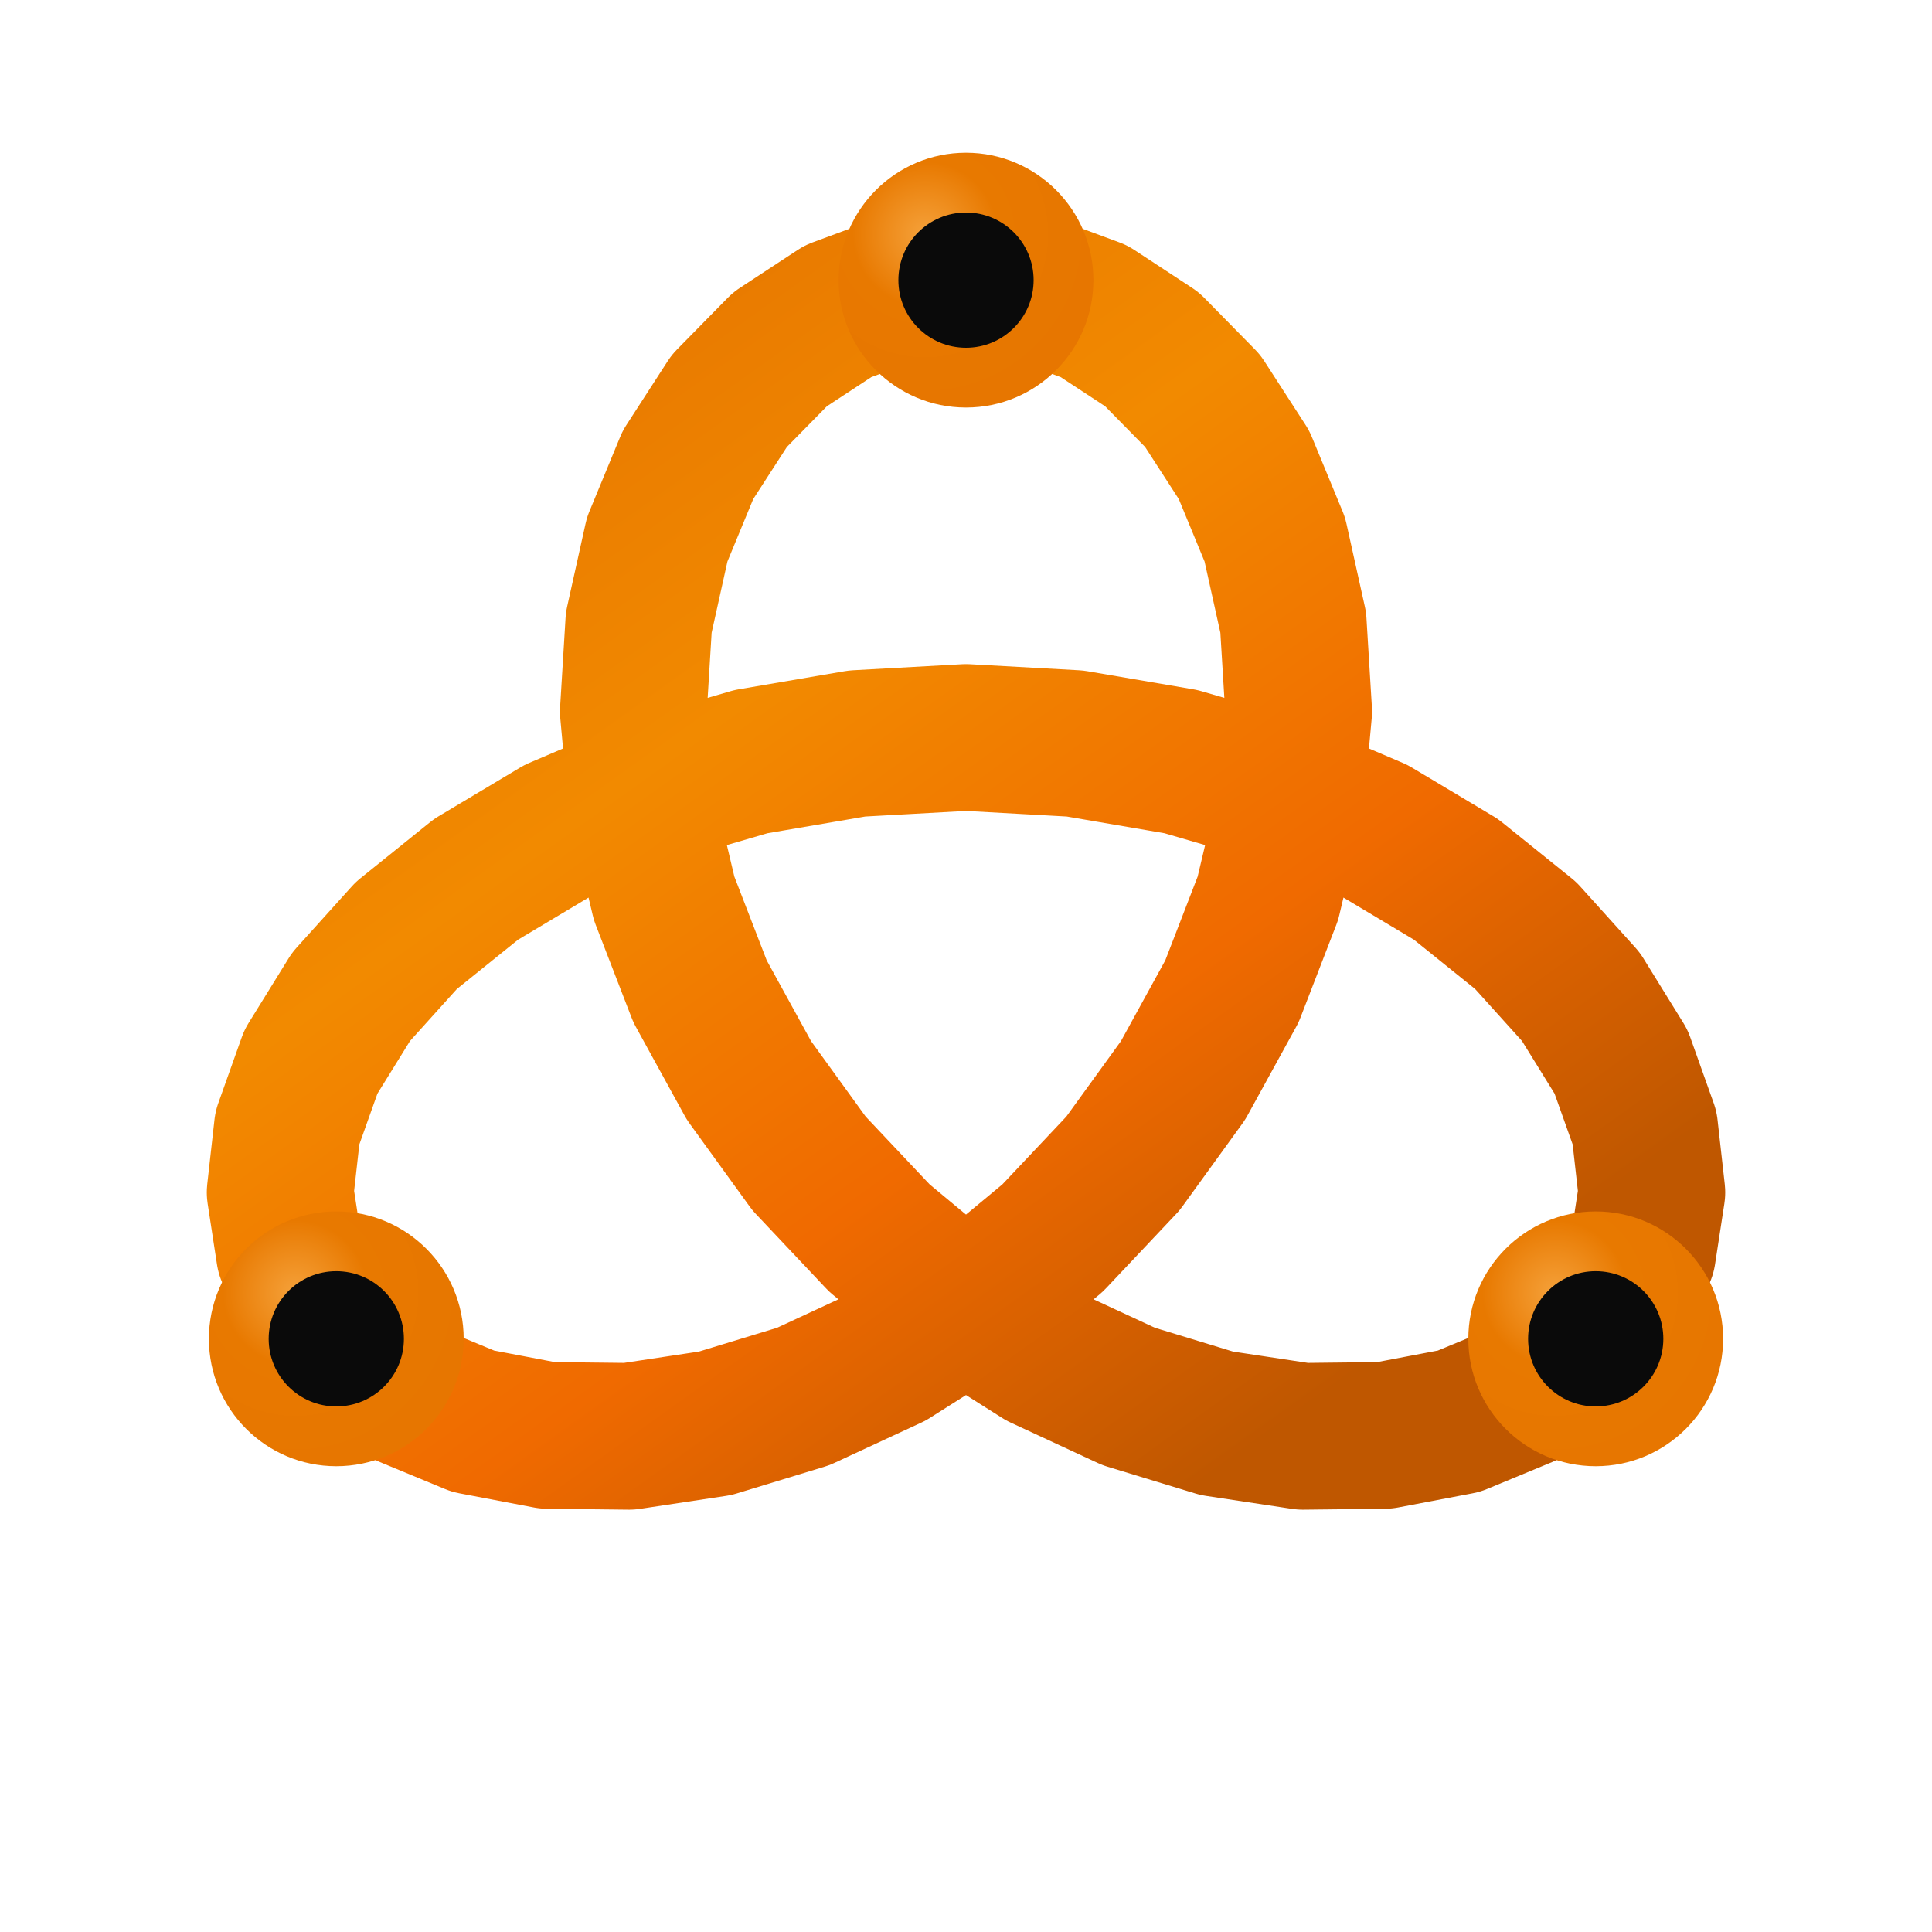
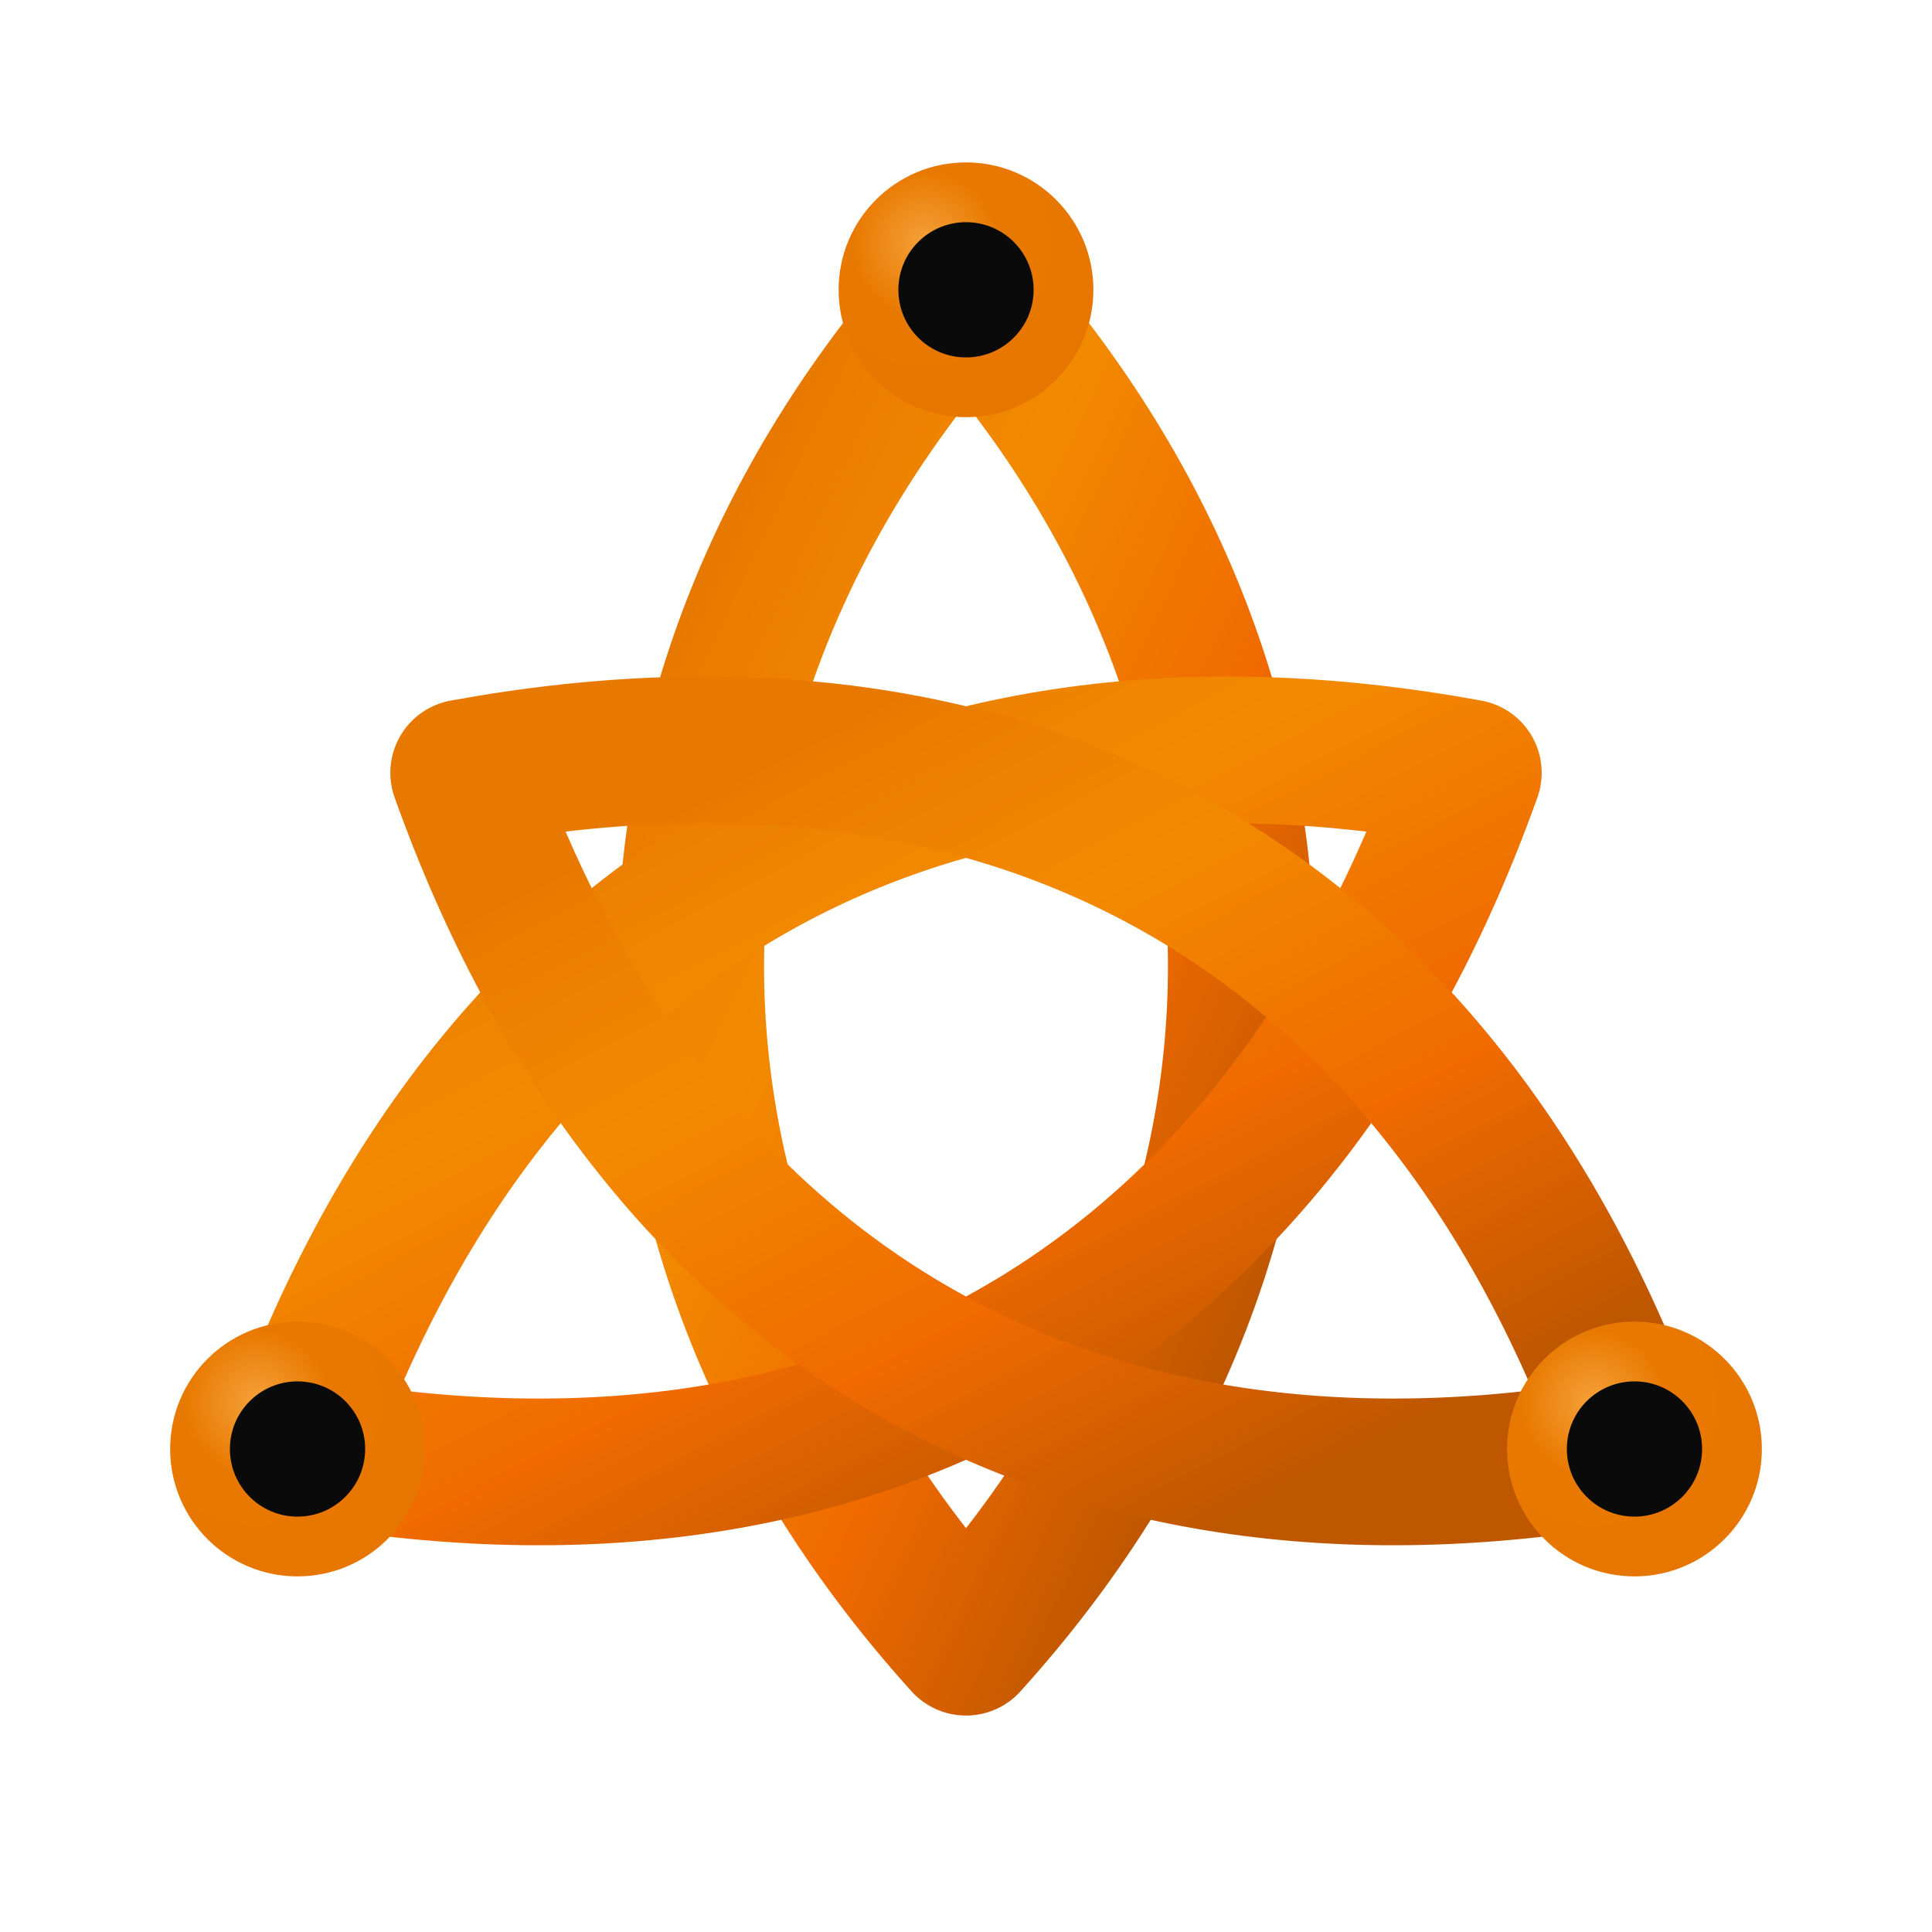
<svg xmlns="http://www.w3.org/2000/svg" viewBox="0 0 64 64">
  <defs>
    <linearGradient id="webjam-warm-ribbon" x1="16%" y1="10%" x2="84%" y2="90%">
      <stop offset="0%" stop-color="#E87900" />
      <stop offset="30%" stop-color="#F28A00" />
      <stop offset="67%" stop-color="#F06A00" />
      <stop offset="100%" stop-color="#BF5700" />
    </linearGradient>
    <radialGradient id="webjam-node" cx="34%" cy="32%" r="68%">
      <stop offset="0%" stop-color="#F5A13A" />
      <stop offset="42%" stop-color="#E87900" />
      <stop offset="100%" stop-color="#E77600" />
    </radialGradient>
  </defs>
-   <path fill="none" stroke="url(#webjam-warm-ribbon)" stroke-width="4.86" stroke-linecap="round" stroke-linejoin="round" d="M32.00 24.43 L35.61 24.63 L39.12 25.23 L42.45 26.20 L45.52 27.51 L48.23 29.13 L50.54 30.99 L52.37 33.02 L53.70 35.17 L54.48 37.36 L54.72 39.50 L54.41 41.52 L53.58 43.36 L52.25 44.94 L50.48 46.19 L48.33 47.08 L45.86 47.55 L43.16 47.58 L40.31 47.15 L37.39 46.26 L34.50 44.92 L31.72 43.16 L29.13 41.01 L26.80 38.54 L24.81 35.79 L23.19 32.84 L22.00 29.76 L21.26 26.64 L20.98 23.57 L21.16 20.62 L21.77 17.87 L22.79 15.40 L24.16 13.28 L25.84 11.57 L27.76 10.31 L29.84 9.54 L32.00 9.28 L34.16 9.54 L36.24 10.31 L38.16 11.57 L39.84 13.28 L41.21 15.40 L42.23 17.87 L42.84 20.62 L43.02 23.57 L42.74 26.64 L42.00 29.76 L40.81 32.84 L39.19 35.79 L37.20 38.54 L34.87 41.01 L32.28 43.16 L29.50 44.92 L26.61 46.26 L23.69 47.15 L20.84 47.58 L18.14 47.55 L15.67 47.08 L13.52 46.19 L11.75 44.94 L10.42 43.36 L9.59 41.52 L9.28 39.50 L9.52 37.36 L10.30 35.17 L11.63 33.02 L13.46 30.99 L15.77 29.13 L18.48 27.51 L21.55 26.20 L24.88 25.23 L28.39 24.63 L32.00 24.43 Z" />
+   <path fill="none" stroke="url(#webjam-warm-ribbon)" stroke-width="4.86" stroke-linecap="round" stroke-linejoin="round" d="M32 9.6 C19.84 23.04 19.84 40.96 32 54.4 C44.16 40.96 44.16 23.04 32 9.6" />
+   <path fill="none" stroke="url(#webjam-warm-ribbon)" stroke-width="4.86" stroke-linecap="round" stroke-linejoin="round" d="M9.856 48 C28.352 51.392 42.304 43.328 48.64 25.6 C30.144 22.208 16.192 30.272 9.856 48" />
+   <path fill="none" stroke="url(#webjam-warm-ribbon)" stroke-width="4.86" stroke-linecap="round" stroke-linejoin="round" d="M54.144 48 C47.808 30.272 33.856 22.208 15.36 25.6 C21.696 43.328 35.648 51.392 54.144 48" />
  <g fill="url(#webjam-node)">
-     <circle cx="32" cy="9.28" r="4.22" />
-     <circle cx="52.86" cy="44.35" r="4.22" />
-     <circle cx="11.14" cy="44.35" r="4.22" />
+     <circle cx="32" cy="9.6" r="4.22" />
+     <circle cx="54.144" cy="48" r="4.22" />
+     <circle cx="9.856" cy="48" r="4.22" />
  </g>
  <g fill="#0A0A0A">
-     <circle cx="32" cy="9.28" r="2.24" />
-     <circle cx="52.86" cy="44.35" r="2.24" />
-     <circle cx="11.14" cy="44.35" r="2.24" />
+     <circle cx="32" cy="9.6" r="2.24" />
+     <circle cx="54.144" cy="48" r="2.24" />
+     <circle cx="9.856" cy="48" r="2.24" />
  </g>
</svg>
